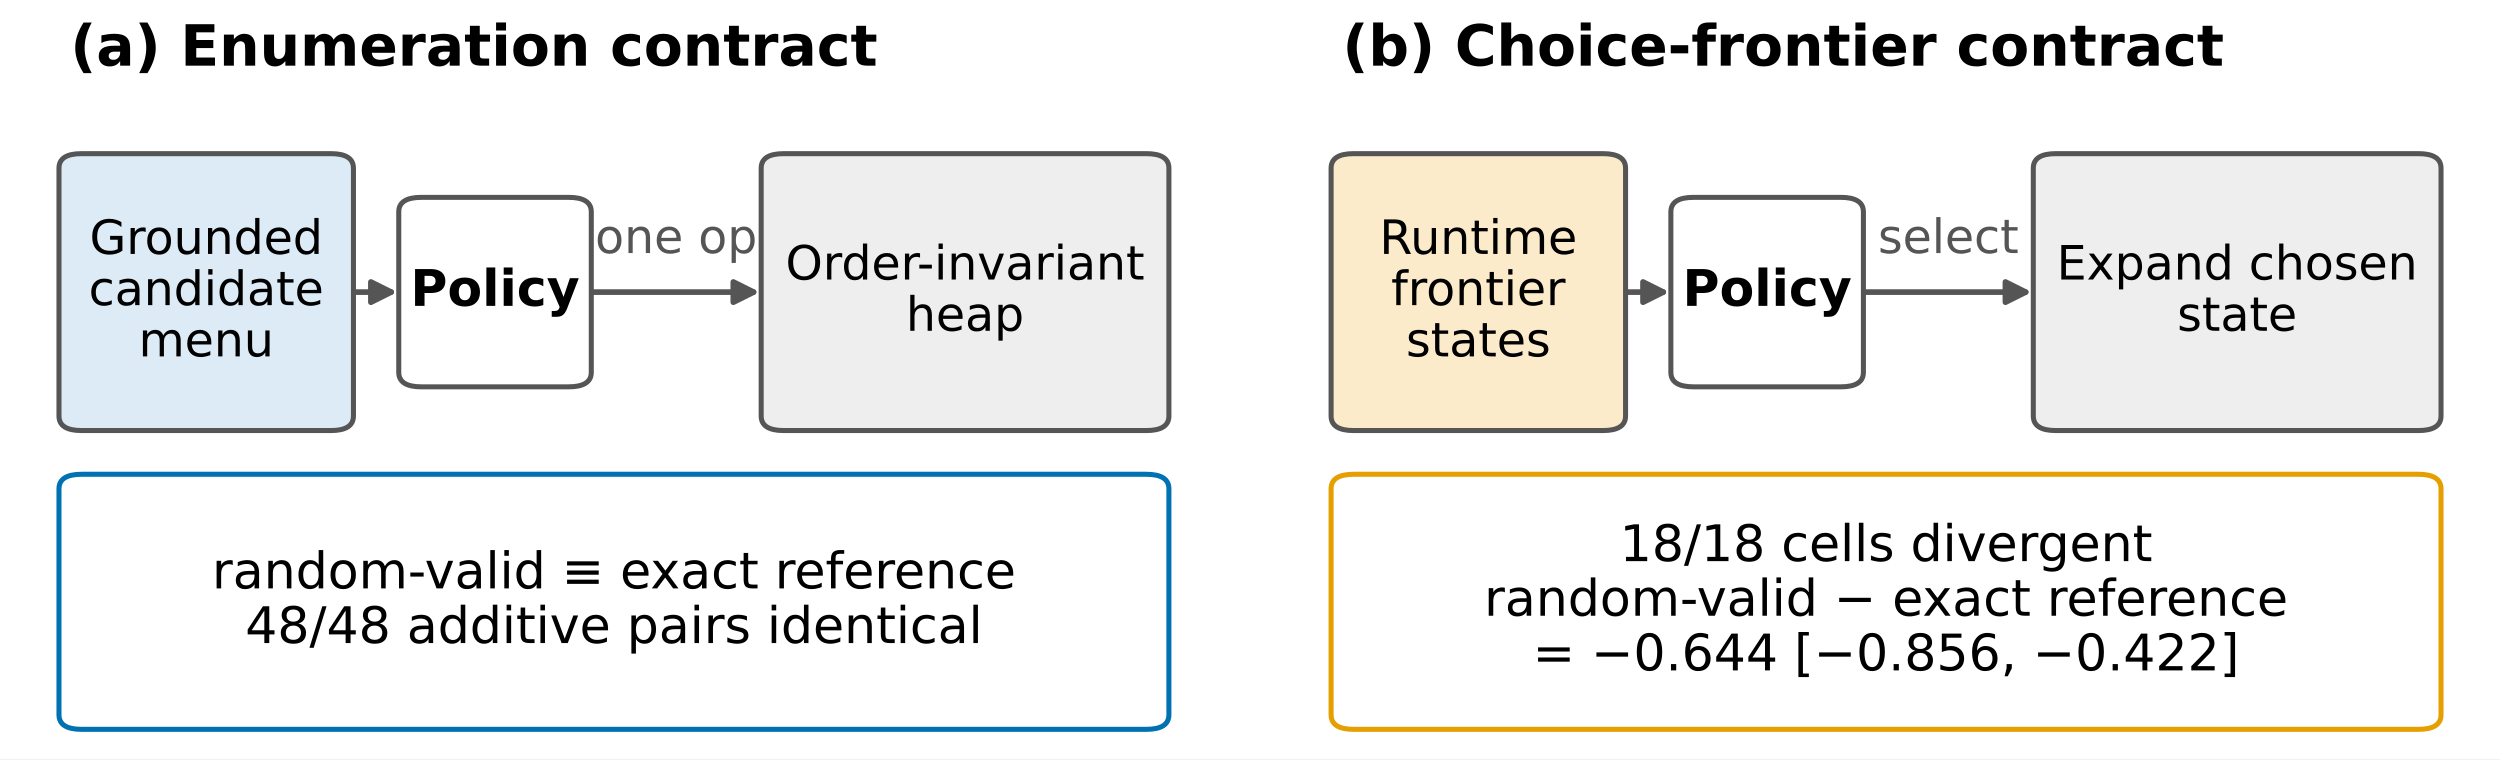
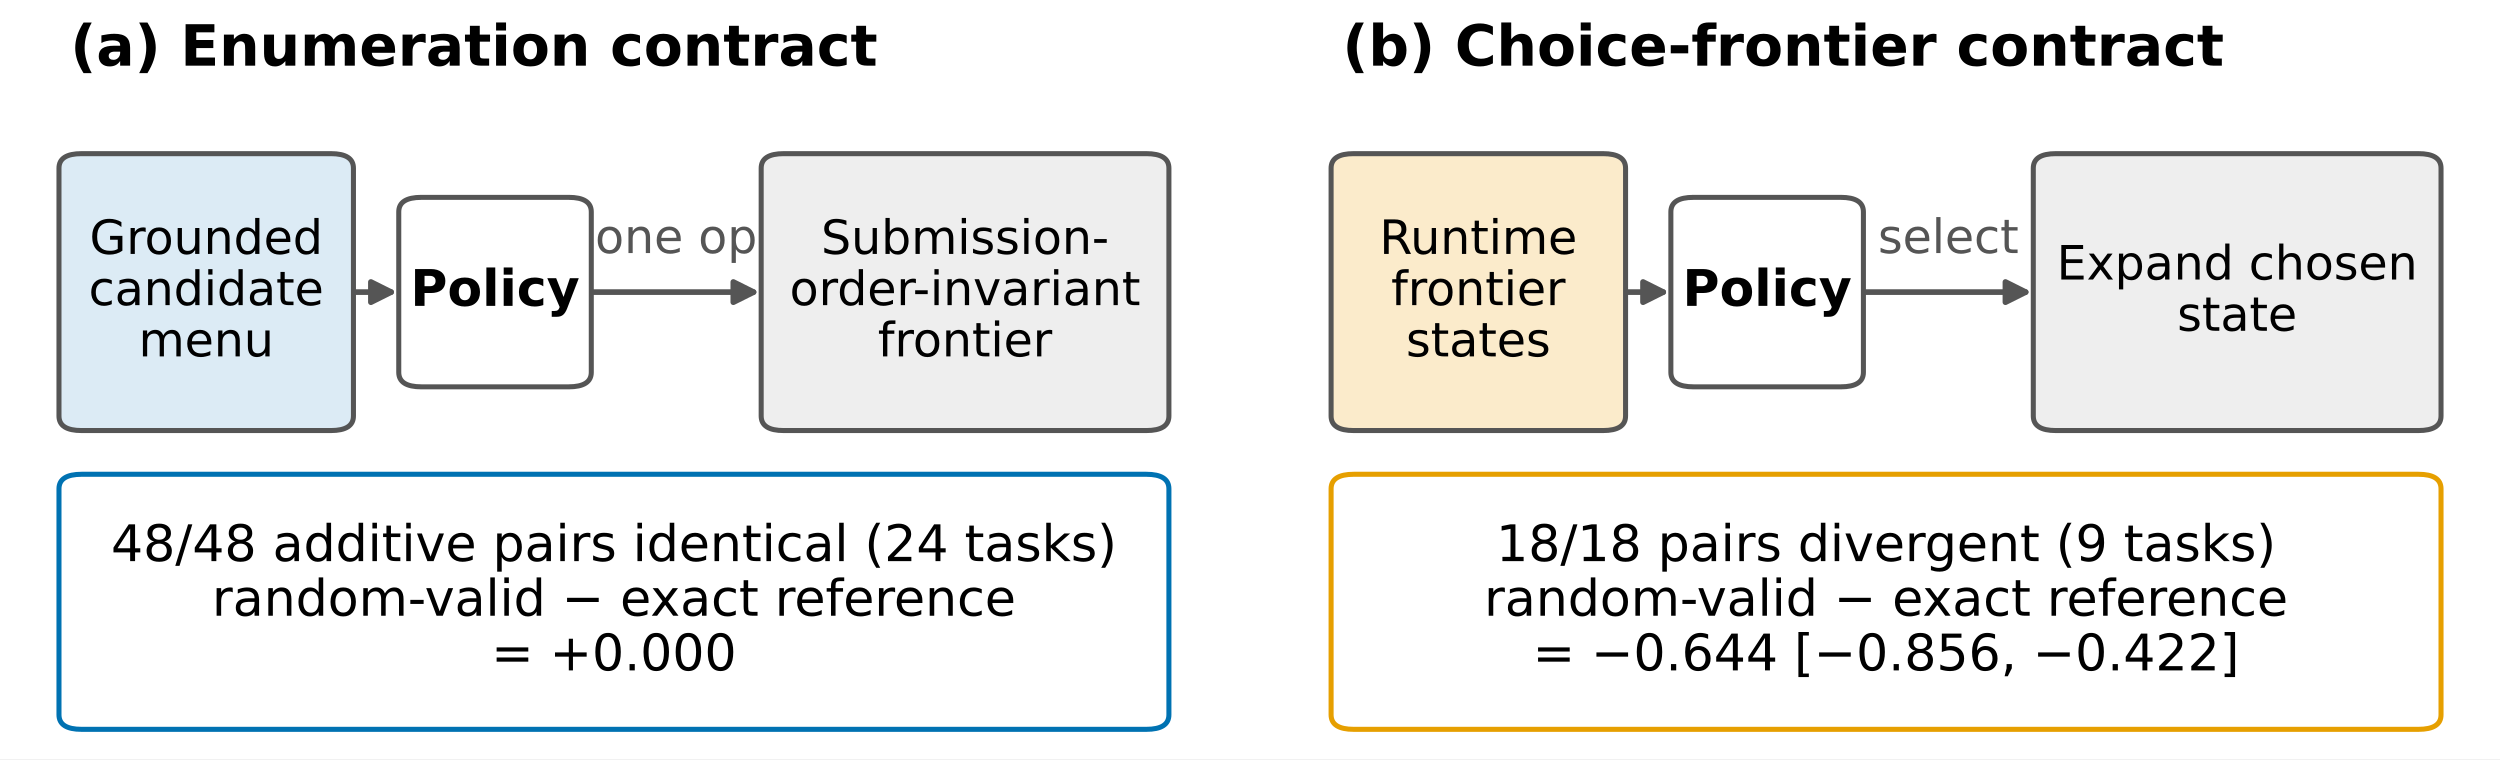
<svg xmlns="http://www.w3.org/2000/svg" width="396pt" height="120.24pt" viewBox="0 0 396 120.24" version="1.1">
  <defs>
    <style type="text/css">*{stroke-linejoin: round; stroke-linecap: butt}</style>
  </defs>
  <g id="figure_1">
    <g id="patch_1">
      <path d="M 0 120.24  L 396 120.24  L 396 0  L 0 0  z " style="fill: #ffffff" />
    </g>
    <g id="axes_1">
      <g id="patch_2">
-         <path d="M 12.93 68.2  L 52.398 68.2  Q 55.986 68.2 55.986 65.892  L 55.986 26.645  Q 55.986 24.337 52.398 24.337  L 12.93 24.337  Q 9.342 24.337 9.342 26.645  L 9.342 65.892  Q 9.342 68.2 12.93 68.2  z " clip-path="url(#p6fac42e637)" style="fill: #dcebf5; stroke: #555555; stroke-width: 0.8; stroke-linejoin: miter" />
+         <path d="M 12.93 68.2  L 52.398 68.2  Q 55.986 68.2 55.986 65.892  L 55.986 26.645  Q 55.986 24.337 52.398 24.337  L 12.93 24.337  Q 9.342 24.337 9.342 26.645  L 9.342 65.892  Q 9.342 68.2 12.93 68.2  z " clip-path="url(#pc0c3c23a84)" style="fill: #dcebf5; stroke: #555555; stroke-width: 0.8; stroke-linejoin: miter" />
      </g>
      <g id="patch_3">
-         <path d="M 66.75 61.274  L 90.072 61.274  Q 93.66 61.274 93.66 58.966  L 93.66 33.571  Q 93.66 31.262 90.072 31.262  L 66.75 31.262  Q 63.162 31.262 63.162 33.571  L 63.162 58.966  Q 63.162 61.274 66.75 61.274  z " clip-path="url(#p6fac42e637)" style="fill: #ffffff; stroke: #555555; stroke-width: 0.8; stroke-linejoin: miter" />
+         <path d="M 66.75 61.274  L 90.072 61.274  Q 93.66 61.274 93.66 58.966  L 93.66 33.571  Q 93.66 31.262 90.072 31.262  L 66.75 31.262  Q 63.162 31.262 63.162 33.571  L 63.162 58.966  Q 63.162 61.274 66.75 61.274  z " clip-path="url(#pc0c3c23a84)" style="fill: #ffffff; stroke: #555555; stroke-width: 0.8; stroke-linejoin: miter" />
      </g>
      <g id="patch_4">
-         <path d="M 124.159 68.2  L 181.567 68.2  Q 185.155 68.2 185.155 65.892  L 185.155 26.645  Q 185.155 24.337 181.567 24.337  L 124.159 24.337  Q 120.571 24.337 120.571 26.645  L 120.571 65.892  Q 120.571 68.2 124.159 68.2  z " clip-path="url(#p6fac42e637)" style="fill: #eeeeee; stroke: #555555; stroke-width: 0.8; stroke-linejoin: miter" />
+         <path d="M 124.159 68.2  L 181.567 68.2  Q 185.155 68.2 185.155 65.892  L 185.155 26.645  Q 185.155 24.337 181.567 24.337  L 124.159 24.337  Q 120.571 24.337 120.571 26.645  L 120.571 65.892  Q 120.571 68.2 124.159 68.2  z " clip-path="url(#pc0c3c23a84)" style="fill: #eeeeee; stroke: #555555; stroke-width: 0.8; stroke-linejoin: miter" />
      </g>
      <g id="patch_5">
-         <path d="M 56.192 46.268  Q 59.575 46.268 61.952 46.268  " clip-path="url(#p6fac42e637)" style="fill: none; stroke: #555555; stroke-width: 0.9; stroke-linecap: round" />
-         <path d="M 58.752 44.668  L 61.952 46.268  L 58.752 47.868  z " clip-path="url(#p6fac42e637)" style="fill: #555555; stroke: #555555; stroke-width: 0.9; stroke-linecap: round" />
+         <path d="M 56.192 46.268  Q 59.575 46.268 61.952 46.268  " clip-path="url(#pc0c3c23a84)" style="fill: none; stroke: #555555; stroke-width: 0.9; stroke-linecap: round" />
+         <path d="M 58.752 44.668  L 61.952 46.268  L 58.752 47.868  z " clip-path="url(#pc0c3c23a84)" style="fill: #555555; stroke: #555555; stroke-width: 0.9; stroke-linecap: round" />
      </g>
      <g id="patch_6">
-         <path d="M 93.866 46.268  Q 107.115 46.268 119.358 46.268  " clip-path="url(#p6fac42e637)" style="fill: none; stroke: #555555; stroke-width: 0.9; stroke-linecap: round" />
-         <path d="M 116.158 44.668  L 119.358 46.268  L 116.158 47.868  z " clip-path="url(#p6fac42e637)" style="fill: #555555; stroke: #555555; stroke-width: 0.9; stroke-linecap: round" />
+         <path d="M 93.866 46.268  Q 107.115 46.268 119.358 46.268  " clip-path="url(#pc0c3c23a84)" style="fill: none; stroke: #555555; stroke-width: 0.9; stroke-linecap: round" />
+         <path d="M 116.158 44.668  L 119.358 46.268  L 116.158 47.868  z " clip-path="url(#pc0c3c23a84)" style="fill: #555555; stroke: #555555; stroke-width: 0.9; stroke-linecap: round" />
      </g>
      <g id="patch_7">
-         <path d="M 12.93 115.527  L 181.567 115.527  Q 185.155 115.527 185.155 113.218  L 185.155 77.435  Q 185.155 75.126 181.567 75.126  L 12.93 75.126  Q 9.342 75.126 9.342 77.435  L 9.342 113.218  Q 9.342 115.527 12.93 115.527  z " clip-path="url(#p6fac42e637)" style="fill: #ffffff; stroke: #0072b2; stroke-width: 0.8; stroke-linejoin: miter" />
+         <path d="M 12.93 115.527  L 181.567 115.527  Q 185.155 115.527 185.155 113.218  L 185.155 77.435  Q 185.155 75.126 181.567 75.126  L 12.93 75.126  Q 9.342 75.126 9.342 77.435  L 9.342 113.218  Q 9.342 115.527 12.93 115.527  z " clip-path="url(#pc0c3c23a84)" style="fill: #ffffff; stroke: #0072b2; stroke-width: 0.8; stroke-linejoin: miter" />
      </g>
      <g id="text_1">
        <text style="font-weight: 700; font-size: 9px; font-family: 'DejaVu Sans'; text-anchor: start" x="11.136" y="10.398" transform="rotate(-0 11.13604 10.3977)">(a) Enumeration contract</text>
      </g>
      <g id="text_2">
        <text style="font-size: 7.5px; font-family: 'DejaVu Sans'" transform="translate(14.18484 40.22447)">Grounded</text>
        <text style="font-size: 7.5px; font-family: 'DejaVu Sans'" transform="translate(14.04891 48.33788)">candidate</text>
        <text style="font-size: 7.5px; font-family: 'DejaVu Sans'" transform="translate(21.95086 56.4513)">menu</text>
      </g>
      <g id="text_3">
        <text style="font-weight: 700; font-size: 8px; font-family: 'DejaVu Sans'; text-anchor: middle" x="78.411" y="48.445" transform="rotate(-0 78.41137 48.4446)">Policy</text>
      </g>
      <g id="text_4">
-         <text style="font-size: 7.5px; font-family: 'DejaVu Sans'" transform="translate(124.4272 44.28117)">Order-invariant</text>
-         <text style="font-size: 7.5px; font-family: 'DejaVu Sans'" transform="translate(143.5 52.39459)">heap</text>
+         <text style="font-size: 7.5px; font-family: 'DejaVu Sans'" transform="translate(130.0575 40.22447)">Submission-</text>
+         <text style="font-size: 7.5px; font-family: 'DejaVu Sans'" transform="translate(125.0846 48.33788)">order-invariant</text>
+         <text style="font-size: 7.5px; font-family: 'DejaVu Sans'" transform="translate(139.0534 56.4513)">frontier</text>
      </g>
      <g id="text_5">
        <text style="font-size: 7.5px; font-family: 'DejaVu Sans'; text-anchor: middle; fill: #555555" x="107.116" y="40.091" transform="rotate(-0 107.1155 40.09137)">one op</text>
      </g>
      <g id="text_6">
-         <text style="font-size: 8px; font-family: 'DejaVu Sans'" transform="translate(33.57659 93.20662)">random-valid ≡ exact reference</text>
-         <text style="font-size: 8px; font-family: 'DejaVu Sans'" transform="translate(38.83971 101.8609)">48/48 additive pairs identical</text>
+         <text style="font-size: 8px; font-family: 'DejaVu Sans'" transform="translate(17.58284 88.87946)">48/48 additive pairs identical (24 tasks)</text>
+         <text style="font-size: 8px; font-family: 'DejaVu Sans'" transform="translate(33.57659 97.53377)">random-valid − exact reference</text>
+         <text style="font-size: 8px; font-family: 'DejaVu Sans'" transform="translate(77.82221 106.1881)">= +0.000</text>
      </g>
    </g>
    <g id="axes_2">
      <g id="patch_8">
-         <path d="M 214.433 68.2  L 253.901 68.2  Q 257.489 68.2 257.489 65.892  L 257.489 26.645  Q 257.489 24.337 253.901 24.337  L 214.433 24.337  Q 210.845 24.337 210.845 26.645  L 210.845 65.892  Q 210.845 68.2 214.433 68.2  z " clip-path="url(#pc766fe6467)" style="fill: #fbebcb; stroke: #555555; stroke-width: 0.8; stroke-linejoin: miter" />
+         <path d="M 214.433 68.2  L 253.901 68.2  Q 257.489 68.2 257.489 65.892  L 257.489 26.645  Q 257.489 24.337 253.901 24.337  L 214.433 24.337  Q 210.845 24.337 210.845 26.645  L 210.845 65.892  Q 210.845 68.2 214.433 68.2  z " clip-path="url(#p50dd363a62)" style="fill: #fbebcb; stroke: #555555; stroke-width: 0.8; stroke-linejoin: miter" />
      </g>
      <g id="patch_9">
-         <path d="M 268.253 61.274  L 291.576 61.274  Q 295.164 61.274 295.164 58.966  L 295.164 33.571  Q 295.164 31.262 291.576 31.262  L 268.253 31.262  Q 264.665 31.262 264.665 33.571  L 264.665 58.966  Q 264.665 61.274 268.253 61.274  z " clip-path="url(#pc766fe6467)" style="fill: #ffffff; stroke: #555555; stroke-width: 0.8; stroke-linejoin: miter" />
+         <path d="M 268.253 61.274  L 291.576 61.274  Q 295.164 61.274 295.164 58.966  L 295.164 33.571  Q 295.164 31.262 291.576 31.262  L 268.253 31.262  Q 264.665 31.262 264.665 33.571  L 264.665 58.966  Q 264.665 61.274 268.253 61.274  z " clip-path="url(#p50dd363a62)" style="fill: #ffffff; stroke: #555555; stroke-width: 0.8; stroke-linejoin: miter" />
      </g>
      <g id="patch_10">
-         <path d="M 325.662 68.2  L 383.07 68.2  Q 386.658 68.2 386.658 65.892  L 386.658 26.645  Q 386.658 24.337 383.07 24.337  L 325.662 24.337  Q 322.074 24.337 322.074 26.645  L 322.074 65.892  Q 322.074 68.2 325.662 68.2  z " clip-path="url(#pc766fe6467)" style="fill: #eeeeee; stroke: #555555; stroke-width: 0.8; stroke-linejoin: miter" />
+         <path d="M 325.662 68.2  L 383.07 68.2  Q 386.658 68.2 386.658 65.892  L 386.658 26.645  Q 386.658 24.337 383.07 24.337  L 325.662 24.337  Q 322.074 24.337 322.074 26.645  L 322.074 65.892  Q 322.074 68.2 325.662 68.2  z " clip-path="url(#p50dd363a62)" style="fill: #eeeeee; stroke: #555555; stroke-width: 0.8; stroke-linejoin: miter" />
      </g>
      <g id="patch_11">
-         <path d="M 257.695 46.268  Q 261.078 46.268 263.455 46.268  " clip-path="url(#pc766fe6467)" style="fill: none; stroke: #555555; stroke-width: 0.9; stroke-linecap: round" />
-         <path d="M 260.255 44.668  L 263.455 46.268  L 260.255 47.868  z " clip-path="url(#pc766fe6467)" style="fill: #555555; stroke: #555555; stroke-width: 0.9; stroke-linecap: round" />
+         <path d="M 257.695 46.268  Q 261.078 46.268 263.455 46.268  " clip-path="url(#p50dd363a62)" style="fill: none; stroke: #555555; stroke-width: 0.9; stroke-linecap: round" />
+         <path d="M 260.255 44.668  L 263.455 46.268  L 260.255 47.868  z " clip-path="url(#p50dd363a62)" style="fill: #555555; stroke: #555555; stroke-width: 0.9; stroke-linecap: round" />
      </g>
      <g id="patch_12">
-         <path d="M 295.369 46.268  Q 308.618 46.268 320.861 46.268  " clip-path="url(#pc766fe6467)" style="fill: none; stroke: #555555; stroke-width: 0.9; stroke-linecap: round" />
-         <path d="M 317.661 44.668  L 320.861 46.268  L 317.661 47.868  z " clip-path="url(#pc766fe6467)" style="fill: #555555; stroke: #555555; stroke-width: 0.9; stroke-linecap: round" />
+         <path d="M 295.369 46.268  Q 308.618 46.268 320.861 46.268  " clip-path="url(#p50dd363a62)" style="fill: none; stroke: #555555; stroke-width: 0.9; stroke-linecap: round" />
+         <path d="M 317.661 44.668  L 320.861 46.268  L 317.661 47.868  z " clip-path="url(#p50dd363a62)" style="fill: #555555; stroke: #555555; stroke-width: 0.9; stroke-linecap: round" />
      </g>
      <g id="patch_13">
-         <path d="M 214.433 115.527  L 383.07 115.527  Q 386.658 115.527 386.658 113.218  L 386.658 77.435  Q 386.658 75.126 383.07 75.126  L 214.433 75.126  Q 210.845 75.126 210.845 77.435  L 210.845 113.218  Q 210.845 115.527 214.433 115.527  z " clip-path="url(#pc766fe6467)" style="fill: #ffffff; stroke: #e69f00; stroke-width: 0.8; stroke-linejoin: miter" />
+         <path d="M 214.433 115.527  L 383.07 115.527  Q 386.658 115.527 386.658 113.218  L 386.658 77.435  Q 386.658 75.126 383.07 75.126  L 214.433 75.126  Q 210.845 75.126 210.845 77.435  L 210.845 113.218  Q 210.845 115.527 214.433 115.527  z " clip-path="url(#p50dd363a62)" style="fill: #ffffff; stroke: #e69f00; stroke-width: 0.8; stroke-linejoin: miter" />
      </g>
      <g id="text_7">
        <text style="font-weight: 700; font-size: 9px; font-family: 'DejaVu Sans'; text-anchor: start" x="212.639" y="10.398" transform="rotate(-0 212.6391 10.3977)">(b) Choice-frontier contract</text>
      </g>
      <g id="text_8">
        <text style="font-size: 7.5px; font-family: 'DejaVu Sans'" transform="translate(218.5051 40.22447)">Runtime</text>
        <text style="font-size: 7.5px; font-family: 'DejaVu Sans'" transform="translate(220.3578 48.33788)">frontier</text>
        <text style="font-size: 7.5px; font-family: 'DejaVu Sans'" transform="translate(222.7145 56.4513)">states</text>
      </g>
      <g id="text_9">
        <text style="font-weight: 700; font-size: 8px; font-family: 'DejaVu Sans'; text-anchor: middle" x="279.914" y="48.445" transform="rotate(-0 279.9144 48.4446)">Policy</text>
      </g>
      <g id="text_10">
        <text style="font-size: 7.5px; font-family: 'DejaVu Sans'" transform="translate(325.7785 44.28117)">Expand chosen</text>
        <text style="font-size: 7.5px; font-family: 'DejaVu Sans'" transform="translate(344.8666 52.39459)">state</text>
      </g>
      <g id="text_11">
        <text style="font-size: 7.5px; font-family: 'DejaVu Sans'; text-anchor: middle; fill: #555555" x="308.619" y="40.091" transform="rotate(-0 308.6186 40.09137)">select</text>
      </g>
      <g id="text_12">
-         <text style="font-size: 8px; font-family: 'DejaVu Sans'" transform="translate(256.5572 88.87946)">18/18 cells divergent</text>
+         <text style="font-size: 8px; font-family: 'DejaVu Sans'" transform="translate(236.9822 88.87946)">18/18 pairs divergent (9 tasks)</text>
        <text style="font-size: 8px; font-family: 'DejaVu Sans'" transform="translate(235.0797 97.53377)">random-valid − exact reference</text>
        <text style="font-size: 8px; font-family: 'DejaVu Sans'" transform="translate(242.784 106.1881)">= −0.644 [−0.856, −0.422]</text>
      </g>
    </g>
  </g>
  <defs>
-     <clipPath id="p6fac42e637">
+     <clipPath id="pc0c3c23a84">
      <rect x="3.96" y="2.405" width="186.577" height="115.43" />
    </clipPath>
-     <clipPath id="pc766fe6467">
+     <clipPath id="p50dd363a62">
      <rect x="205.463" y="2.405" width="186.577" height="115.43" />
    </clipPath>
  </defs>
</svg>
